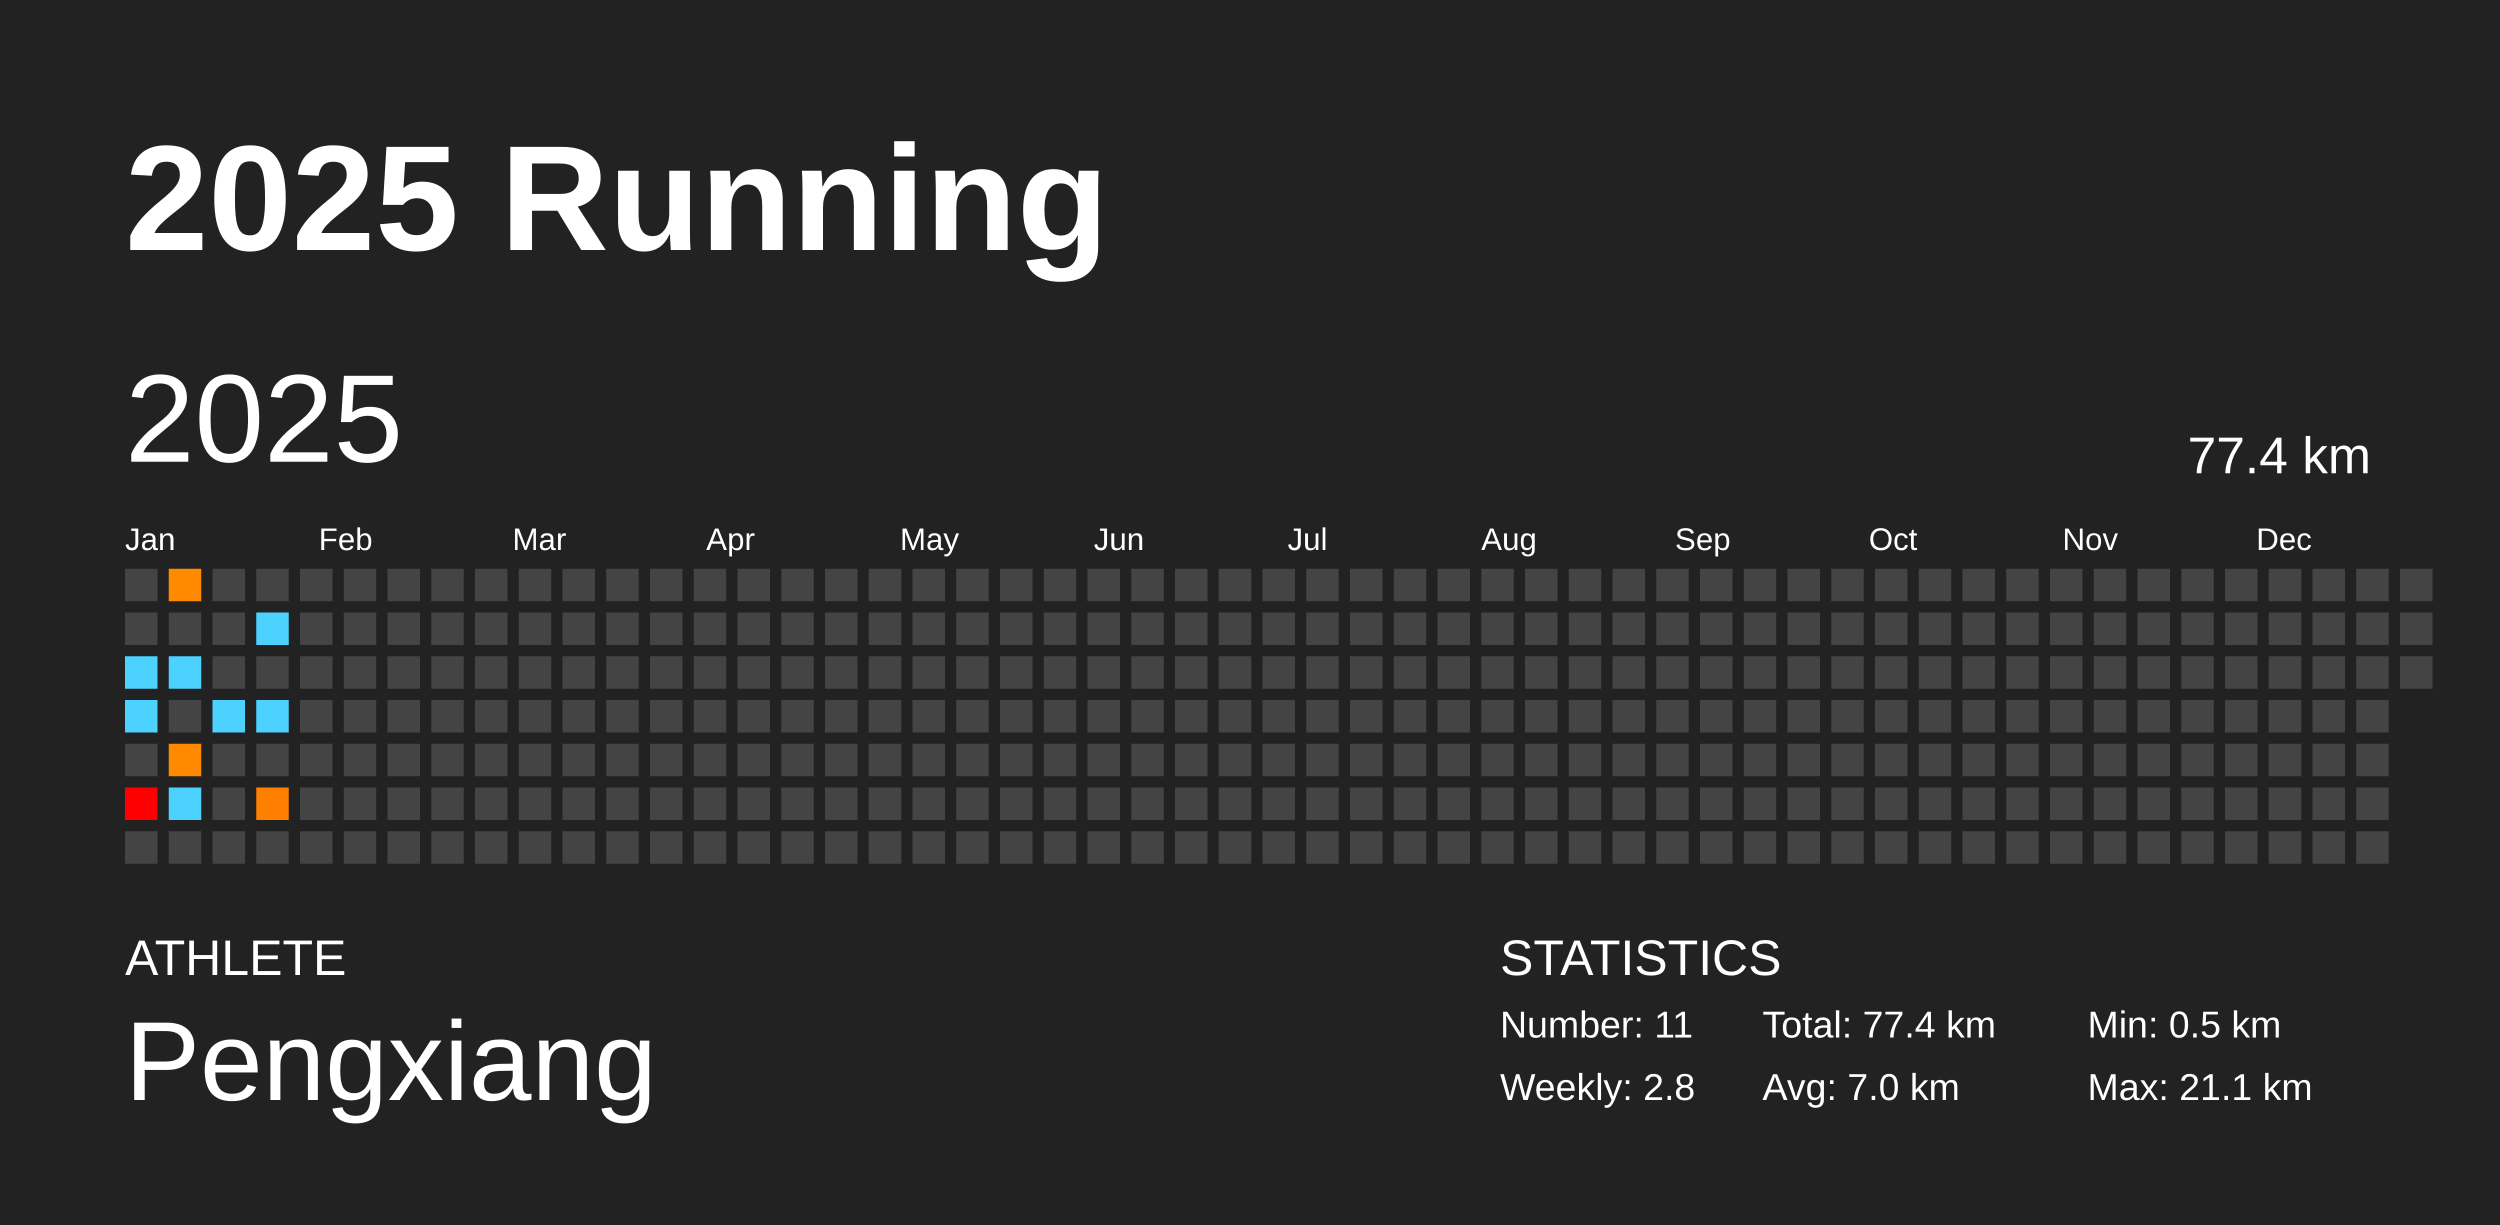
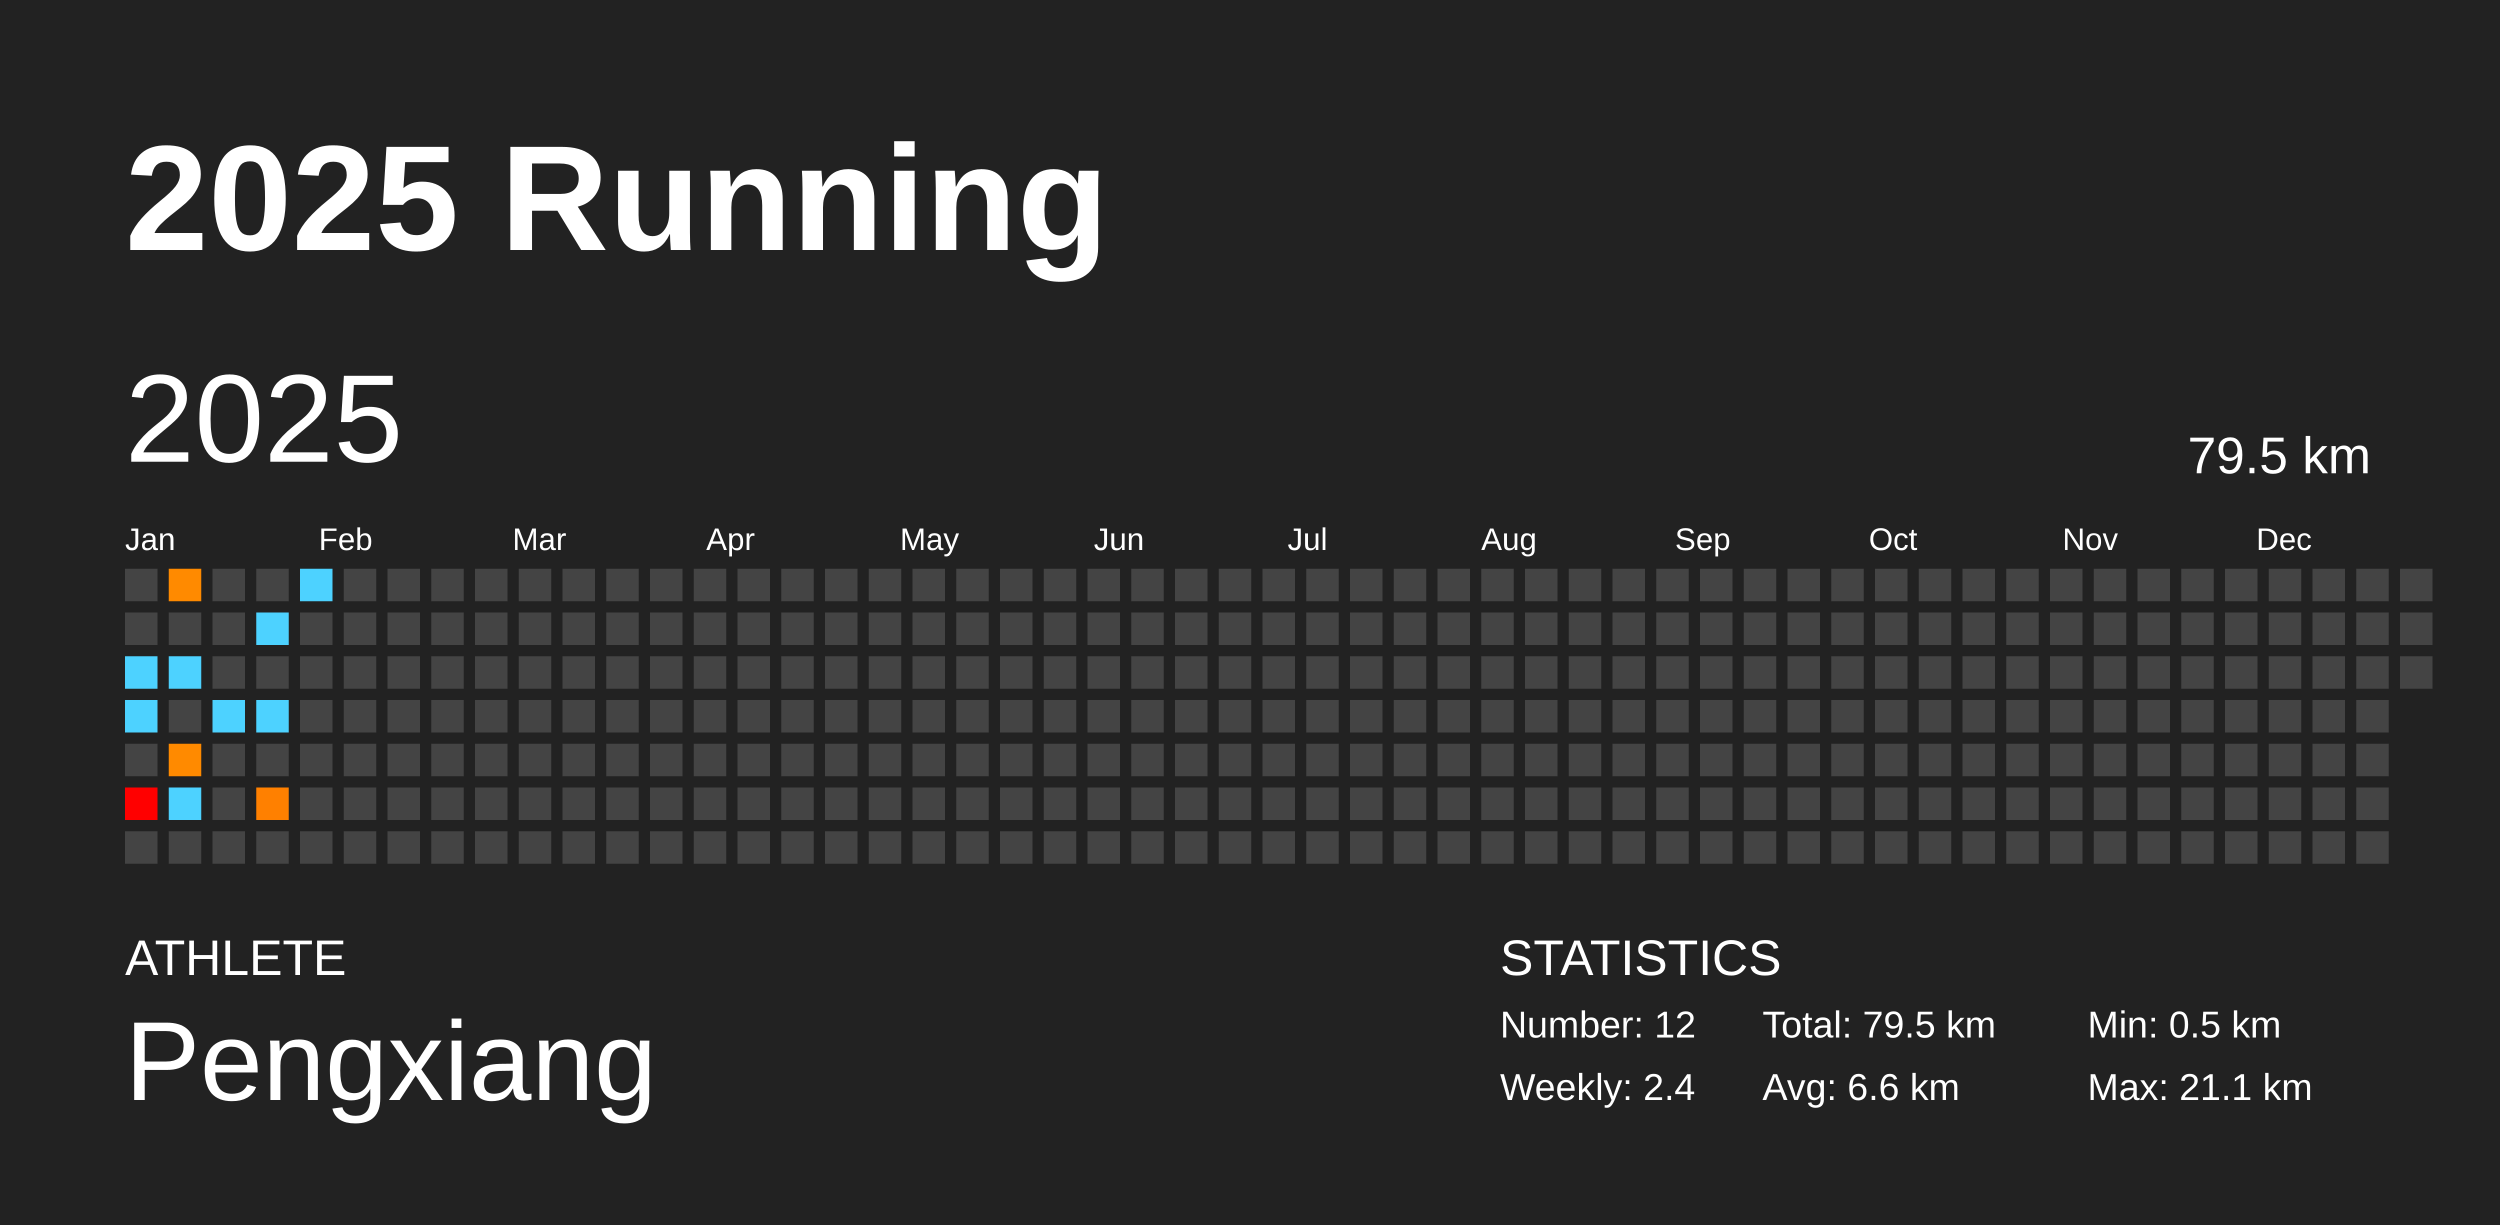
<svg xmlns="http://www.w3.org/2000/svg" baseProfile="full" height="98mm" version="1.1" viewBox="0,0,200,98" width="200mm">
  <defs />
  <rect fill="#222222" height="98" width="200" x="0" y="0" />
  <text fill="#FFFFFF" style="font-size:12px; font-family:Arial; font-weight:bold;" x="10" y="20">2025 Running</text>
  <text fill="#FFFFFF" style="font-size:4px; font-family:Arial" x="10" y="78">ATHLETE</text>
  <text fill="#FFFFFF" style="font-size:9px; font-family:Arial" x="10" y="88">Pengxiang</text>
  <text fill="#FFFFFF" style="font-size:4px; font-family:Arial" x="120" y="78">STATISTICS</text>
-   <text fill="#FFFFFF" style="font-size:3px; font-family:Arial" x="120" y="83">Number: 11</text>
-   <text fill="#FFFFFF" style="font-size:3px; font-family:Arial" x="120" y="88">Weekly: 2.8</text>
-   <text fill="#FFFFFF" style="font-size:3px; font-family:Arial" x="141" y="83">Total: 77.4 km</text>
-   <text fill="#FFFFFF" style="font-size:3px; font-family:Arial" x="141" y="88">Avg: 7.0 km</text>
+   <text fill="#FFFFFF" style="font-size:3px; font-family:Arial" x="120" y="83">Number: 12</text>
+   <text fill="#FFFFFF" style="font-size:3px; font-family:Arial" x="120" y="88">Weekly: 2.4</text>
+   <text fill="#FFFFFF" style="font-size:3px; font-family:Arial" x="141" y="83">Total: 79.5 km</text>
+   <text fill="#FFFFFF" style="font-size:3px; font-family:Arial" x="141" y="88">Avg: 6.6 km</text>
  <text fill="#FFFFFF" style="font-size:3px; font-family:Arial" x="167" y="83">Min: 0.5 km</text>
  <text fill="#FFFFFF" style="font-size:3px; font-family:Arial" x="167" y="88">Max: 21.1 km</text>
  <text dominant-baseline="hanging" fill="#FFFFFF" style="font-size:10.0px; font-family:Arial;" x="10" y="30">2025</text>
-   <text dominant-baseline="hanging" fill="#FFFFFF" style="font-size:4.125px; font-family:Arial;" x="175" y="35">77.4 km</text>
+   <text dominant-baseline="hanging" fill="#FFFFFF" style="font-size:4.125px; font-family:Arial;" x="175" y="35">79.5 km</text>
  <text fill="#FFFFFF" style="font-size:2.5px; font-family:Arial" x="10.0" y="44">Jan</text>
  <text fill="#FFFFFF" style="font-size:2.5px; font-family:Arial" x="25.5" y="44">Feb</text>
  <text fill="#FFFFFF" style="font-size:2.5px; font-family:Arial" x="41.0" y="44">Mar</text>
  <text fill="#FFFFFF" style="font-size:2.5px; font-family:Arial" x="56.5" y="44">Apr</text>
  <text fill="#FFFFFF" style="font-size:2.5px; font-family:Arial" x="72.0" y="44">May</text>
  <text fill="#FFFFFF" style="font-size:2.5px; font-family:Arial" x="87.5" y="44">Jun</text>
  <text fill="#FFFFFF" style="font-size:2.5px; font-family:Arial" x="103.0" y="44">Jul</text>
  <text fill="#FFFFFF" style="font-size:2.5px; font-family:Arial" x="118.5" y="44">Aug</text>
  <text fill="#FFFFFF" style="font-size:2.5px; font-family:Arial" x="134.0" y="44">Sep</text>
  <text fill="#FFFFFF" style="font-size:2.5px; font-family:Arial" x="149.5" y="44">Oct</text>
  <text fill="#FFFFFF" style="font-size:2.5px; font-family:Arial" x="165.0" y="44">Nov</text>
  <text fill="#FFFFFF" style="font-size:2.5px; font-family:Arial" x="180.5" y="44">Dec</text>
  <rect fill="#444444" height="2.6" width="2.6" x="10.0" y="45.5" />
  <rect fill="#444444" height="2.6" width="2.6" x="10.0" y="49.0" />
  <rect fill="#4dd2ff" height="2.6" width="2.6" x="10.0" y="52.5" />
  <rect fill="#4dd2ff" height="2.6" width="2.6" x="10.0" y="56.0" />
  <rect fill="#444444" height="2.6" width="2.6" x="10.0" y="59.5" />
  <rect fill="red" height="2.6" width="2.6" x="10.0" y="63.0" />
  <rect fill="#444444" height="2.6" width="2.6" x="10.0" y="66.5" />
  <rect fill="#ff8a00" height="2.6" width="2.6" x="13.5" y="45.5" />
  <rect fill="#444444" height="2.6" width="2.6" x="13.5" y="49.0" />
  <rect fill="#4dd2ff" height="2.6" width="2.6" x="13.5" y="52.5" />
  <rect fill="#444444" height="2.6" width="2.6" x="13.5" y="56.0" />
  <rect fill="#ff8a00" height="2.6" width="2.6" x="13.5" y="59.5" />
  <rect fill="#4dd2ff" height="2.6" width="2.6" x="13.5" y="63.0" />
  <rect fill="#444444" height="2.6" width="2.6" x="13.5" y="66.5" />
  <rect fill="#444444" height="2.6" width="2.6" x="17.0" y="45.5" />
  <rect fill="#444444" height="2.6" width="2.6" x="17.0" y="49.0" />
  <rect fill="#444444" height="2.6" width="2.6" x="17.0" y="52.5" />
  <rect fill="#4dd2ff" height="2.6" width="2.6" x="17.0" y="56.0" />
  <rect fill="#444444" height="2.6" width="2.6" x="17.0" y="59.5" />
  <rect fill="#444444" height="2.6" width="2.6" x="17.0" y="63.0" />
  <rect fill="#444444" height="2.6" width="2.6" x="17.0" y="66.5" />
  <rect fill="#444444" height="2.6" width="2.6" x="20.5" y="45.5" />
  <rect fill="#4dd2ff" height="2.6" width="2.6" x="20.5" y="49.0" />
  <rect fill="#444444" height="2.6" width="2.6" x="20.5" y="52.5" />
  <rect fill="#4dd2ff" height="2.6" width="2.6" x="20.5" y="56.0" />
  <rect fill="#444444" height="2.6" width="2.6" x="20.5" y="59.5" />
  <rect fill="#ff8000" height="2.6" width="2.6" x="20.5" y="63.0" />
  <rect fill="#444444" height="2.6" width="2.6" x="20.5" y="66.5" />
-   <rect fill="#444444" height="2.6" width="2.6" x="24.0" y="45.5" />
+   <rect fill="#4dd2ff" height="2.6" width="2.6" x="24.0" y="45.5" />
  <rect fill="#444444" height="2.6" width="2.6" x="24.0" y="49.0" />
  <rect fill="#444444" height="2.6" width="2.6" x="24.0" y="52.5" />
  <rect fill="#444444" height="2.6" width="2.6" x="24.0" y="56.0" />
  <rect fill="#444444" height="2.6" width="2.6" x="24.0" y="59.5" />
  <rect fill="#444444" height="2.6" width="2.6" x="24.0" y="63.0" />
  <rect fill="#444444" height="2.6" width="2.6" x="24.0" y="66.5" />
  <rect fill="#444444" height="2.6" width="2.6" x="27.5" y="45.5" />
  <rect fill="#444444" height="2.6" width="2.6" x="27.5" y="49.0" />
  <rect fill="#444444" height="2.6" width="2.6" x="27.5" y="52.5" />
  <rect fill="#444444" height="2.6" width="2.6" x="27.5" y="56.0" />
  <rect fill="#444444" height="2.6" width="2.6" x="27.5" y="59.5" />
  <rect fill="#444444" height="2.6" width="2.6" x="27.5" y="63.0" />
  <rect fill="#444444" height="2.6" width="2.6" x="27.5" y="66.5" />
  <rect fill="#444444" height="2.6" width="2.6" x="31.0" y="45.5" />
  <rect fill="#444444" height="2.6" width="2.6" x="31.0" y="49.0" />
  <rect fill="#444444" height="2.6" width="2.6" x="31.0" y="52.5" />
  <rect fill="#444444" height="2.6" width="2.6" x="31.0" y="56.0" />
  <rect fill="#444444" height="2.6" width="2.6" x="31.0" y="59.5" />
  <rect fill="#444444" height="2.6" width="2.6" x="31.0" y="63.0" />
  <rect fill="#444444" height="2.6" width="2.6" x="31.0" y="66.5" />
  <rect fill="#444444" height="2.6" width="2.6" x="34.5" y="45.5" />
  <rect fill="#444444" height="2.6" width="2.6" x="34.5" y="49.0" />
  <rect fill="#444444" height="2.6" width="2.6" x="34.5" y="52.5" />
  <rect fill="#444444" height="2.6" width="2.6" x="34.5" y="56.0" />
  <rect fill="#444444" height="2.6" width="2.6" x="34.5" y="59.5" />
  <rect fill="#444444" height="2.6" width="2.6" x="34.5" y="63.0" />
  <rect fill="#444444" height="2.6" width="2.6" x="34.5" y="66.5" />
  <rect fill="#444444" height="2.6" width="2.6" x="38.0" y="45.5" />
  <rect fill="#444444" height="2.6" width="2.6" x="38.0" y="49.0" />
  <rect fill="#444444" height="2.6" width="2.6" x="38.0" y="52.5" />
  <rect fill="#444444" height="2.6" width="2.6" x="38.0" y="56.0" />
  <rect fill="#444444" height="2.6" width="2.6" x="38.0" y="59.5" />
  <rect fill="#444444" height="2.6" width="2.6" x="38.0" y="63.0" />
  <rect fill="#444444" height="2.6" width="2.6" x="38.0" y="66.5" />
  <rect fill="#444444" height="2.6" width="2.6" x="41.5" y="45.5" />
  <rect fill="#444444" height="2.6" width="2.6" x="41.5" y="49.0" />
  <rect fill="#444444" height="2.6" width="2.6" x="41.5" y="52.5" />
  <rect fill="#444444" height="2.6" width="2.6" x="41.5" y="56.0" />
  <rect fill="#444444" height="2.6" width="2.6" x="41.5" y="59.5" />
  <rect fill="#444444" height="2.6" width="2.6" x="41.5" y="63.0" />
  <rect fill="#444444" height="2.6" width="2.6" x="41.5" y="66.5" />
  <rect fill="#444444" height="2.6" width="2.6" x="45.0" y="45.5" />
  <rect fill="#444444" height="2.6" width="2.6" x="45.0" y="49.0" />
  <rect fill="#444444" height="2.6" width="2.6" x="45.0" y="52.5" />
  <rect fill="#444444" height="2.6" width="2.6" x="45.0" y="56.0" />
  <rect fill="#444444" height="2.6" width="2.6" x="45.0" y="59.5" />
  <rect fill="#444444" height="2.6" width="2.6" x="45.0" y="63.0" />
  <rect fill="#444444" height="2.6" width="2.6" x="45.0" y="66.5" />
  <rect fill="#444444" height="2.6" width="2.6" x="48.5" y="45.5" />
  <rect fill="#444444" height="2.6" width="2.6" x="48.5" y="49.0" />
  <rect fill="#444444" height="2.6" width="2.6" x="48.5" y="52.5" />
  <rect fill="#444444" height="2.6" width="2.6" x="48.5" y="56.0" />
  <rect fill="#444444" height="2.6" width="2.6" x="48.5" y="59.5" />
  <rect fill="#444444" height="2.6" width="2.6" x="48.5" y="63.0" />
  <rect fill="#444444" height="2.6" width="2.6" x="48.5" y="66.5" />
  <rect fill="#444444" height="2.6" width="2.6" x="52.0" y="45.5" />
  <rect fill="#444444" height="2.6" width="2.6" x="52.0" y="49.0" />
  <rect fill="#444444" height="2.6" width="2.6" x="52.0" y="52.5" />
  <rect fill="#444444" height="2.6" width="2.6" x="52.0" y="56.0" />
  <rect fill="#444444" height="2.6" width="2.6" x="52.0" y="59.5" />
  <rect fill="#444444" height="2.6" width="2.6" x="52.0" y="63.0" />
  <rect fill="#444444" height="2.6" width="2.6" x="52.0" y="66.5" />
  <rect fill="#444444" height="2.6" width="2.6" x="55.5" y="45.5" />
  <rect fill="#444444" height="2.6" width="2.6" x="55.5" y="49.0" />
  <rect fill="#444444" height="2.6" width="2.6" x="55.5" y="52.5" />
  <rect fill="#444444" height="2.6" width="2.6" x="55.5" y="56.0" />
  <rect fill="#444444" height="2.6" width="2.6" x="55.5" y="59.5" />
  <rect fill="#444444" height="2.6" width="2.6" x="55.5" y="63.0" />
  <rect fill="#444444" height="2.6" width="2.6" x="55.5" y="66.5" />
  <rect fill="#444444" height="2.6" width="2.6" x="59.0" y="45.5" />
  <rect fill="#444444" height="2.6" width="2.6" x="59.0" y="49.0" />
  <rect fill="#444444" height="2.6" width="2.6" x="59.0" y="52.5" />
  <rect fill="#444444" height="2.6" width="2.6" x="59.0" y="56.0" />
  <rect fill="#444444" height="2.6" width="2.6" x="59.0" y="59.5" />
  <rect fill="#444444" height="2.6" width="2.6" x="59.0" y="63.0" />
  <rect fill="#444444" height="2.6" width="2.6" x="59.0" y="66.5" />
  <rect fill="#444444" height="2.6" width="2.6" x="62.5" y="45.5" />
  <rect fill="#444444" height="2.6" width="2.6" x="62.5" y="49.0" />
  <rect fill="#444444" height="2.6" width="2.6" x="62.5" y="52.5" />
  <rect fill="#444444" height="2.6" width="2.6" x="62.5" y="56.0" />
  <rect fill="#444444" height="2.6" width="2.6" x="62.5" y="59.5" />
  <rect fill="#444444" height="2.6" width="2.6" x="62.5" y="63.0" />
  <rect fill="#444444" height="2.6" width="2.6" x="62.5" y="66.5" />
  <rect fill="#444444" height="2.6" width="2.6" x="66.0" y="45.5" />
  <rect fill="#444444" height="2.6" width="2.6" x="66.0" y="49.0" />
  <rect fill="#444444" height="2.6" width="2.6" x="66.0" y="52.5" />
  <rect fill="#444444" height="2.6" width="2.6" x="66.0" y="56.0" />
  <rect fill="#444444" height="2.6" width="2.6" x="66.0" y="59.5" />
  <rect fill="#444444" height="2.6" width="2.6" x="66.0" y="63.0" />
  <rect fill="#444444" height="2.6" width="2.6" x="66.0" y="66.5" />
  <rect fill="#444444" height="2.6" width="2.6" x="69.5" y="45.5" />
  <rect fill="#444444" height="2.6" width="2.6" x="69.5" y="49.0" />
  <rect fill="#444444" height="2.6" width="2.6" x="69.5" y="52.5" />
  <rect fill="#444444" height="2.6" width="2.6" x="69.5" y="56.0" />
  <rect fill="#444444" height="2.6" width="2.6" x="69.5" y="59.5" />
  <rect fill="#444444" height="2.6" width="2.6" x="69.5" y="63.0" />
  <rect fill="#444444" height="2.6" width="2.6" x="69.5" y="66.5" />
  <rect fill="#444444" height="2.6" width="2.6" x="73.0" y="45.5" />
  <rect fill="#444444" height="2.6" width="2.6" x="73.0" y="49.0" />
  <rect fill="#444444" height="2.6" width="2.6" x="73.0" y="52.5" />
  <rect fill="#444444" height="2.6" width="2.6" x="73.0" y="56.0" />
  <rect fill="#444444" height="2.6" width="2.6" x="73.0" y="59.5" />
  <rect fill="#444444" height="2.6" width="2.6" x="73.0" y="63.0" />
  <rect fill="#444444" height="2.6" width="2.6" x="73.0" y="66.5" />
  <rect fill="#444444" height="2.6" width="2.6" x="76.5" y="45.5" />
  <rect fill="#444444" height="2.6" width="2.6" x="76.5" y="49.0" />
  <rect fill="#444444" height="2.6" width="2.6" x="76.5" y="52.5" />
  <rect fill="#444444" height="2.6" width="2.6" x="76.5" y="56.0" />
  <rect fill="#444444" height="2.6" width="2.6" x="76.5" y="59.5" />
  <rect fill="#444444" height="2.6" width="2.6" x="76.5" y="63.0" />
  <rect fill="#444444" height="2.6" width="2.6" x="76.5" y="66.5" />
  <rect fill="#444444" height="2.6" width="2.6" x="80.0" y="45.5" />
  <rect fill="#444444" height="2.6" width="2.6" x="80.0" y="49.0" />
  <rect fill="#444444" height="2.6" width="2.6" x="80.0" y="52.5" />
  <rect fill="#444444" height="2.6" width="2.6" x="80.0" y="56.0" />
  <rect fill="#444444" height="2.6" width="2.6" x="80.0" y="59.5" />
  <rect fill="#444444" height="2.6" width="2.6" x="80.0" y="63.0" />
  <rect fill="#444444" height="2.6" width="2.6" x="80.0" y="66.5" />
  <rect fill="#444444" height="2.6" width="2.6" x="83.5" y="45.5" />
  <rect fill="#444444" height="2.6" width="2.6" x="83.5" y="49.0" />
  <rect fill="#444444" height="2.6" width="2.6" x="83.5" y="52.5" />
  <rect fill="#444444" height="2.6" width="2.6" x="83.5" y="56.0" />
  <rect fill="#444444" height="2.6" width="2.6" x="83.5" y="59.5" />
  <rect fill="#444444" height="2.6" width="2.6" x="83.5" y="63.0" />
  <rect fill="#444444" height="2.6" width="2.6" x="83.5" y="66.5" />
  <rect fill="#444444" height="2.6" width="2.6" x="87.0" y="45.5" />
  <rect fill="#444444" height="2.6" width="2.6" x="87.0" y="49.0" />
  <rect fill="#444444" height="2.6" width="2.6" x="87.0" y="52.5" />
  <rect fill="#444444" height="2.6" width="2.6" x="87.0" y="56.0" />
  <rect fill="#444444" height="2.6" width="2.6" x="87.0" y="59.5" />
  <rect fill="#444444" height="2.6" width="2.6" x="87.0" y="63.0" />
  <rect fill="#444444" height="2.6" width="2.6" x="87.0" y="66.5" />
  <rect fill="#444444" height="2.6" width="2.6" x="90.5" y="45.5" />
  <rect fill="#444444" height="2.6" width="2.6" x="90.5" y="49.0" />
  <rect fill="#444444" height="2.6" width="2.6" x="90.5" y="52.5" />
  <rect fill="#444444" height="2.6" width="2.6" x="90.5" y="56.0" />
  <rect fill="#444444" height="2.6" width="2.6" x="90.5" y="59.5" />
  <rect fill="#444444" height="2.6" width="2.6" x="90.5" y="63.0" />
  <rect fill="#444444" height="2.6" width="2.6" x="90.5" y="66.5" />
  <rect fill="#444444" height="2.6" width="2.6" x="94.0" y="45.5" />
  <rect fill="#444444" height="2.6" width="2.6" x="94.0" y="49.0" />
  <rect fill="#444444" height="2.6" width="2.6" x="94.0" y="52.5" />
  <rect fill="#444444" height="2.6" width="2.6" x="94.0" y="56.0" />
  <rect fill="#444444" height="2.6" width="2.6" x="94.0" y="59.5" />
  <rect fill="#444444" height="2.6" width="2.6" x="94.0" y="63.0" />
  <rect fill="#444444" height="2.6" width="2.6" x="94.0" y="66.5" />
  <rect fill="#444444" height="2.6" width="2.6" x="97.5" y="45.5" />
  <rect fill="#444444" height="2.6" width="2.6" x="97.5" y="49.0" />
  <rect fill="#444444" height="2.6" width="2.6" x="97.5" y="52.5" />
  <rect fill="#444444" height="2.6" width="2.6" x="97.5" y="56.0" />
  <rect fill="#444444" height="2.6" width="2.6" x="97.5" y="59.5" />
  <rect fill="#444444" height="2.6" width="2.6" x="97.5" y="63.0" />
  <rect fill="#444444" height="2.6" width="2.6" x="97.5" y="66.5" />
  <rect fill="#444444" height="2.6" width="2.6" x="101.0" y="45.5" />
  <rect fill="#444444" height="2.6" width="2.6" x="101.0" y="49.0" />
  <rect fill="#444444" height="2.6" width="2.6" x="101.0" y="52.5" />
  <rect fill="#444444" height="2.6" width="2.6" x="101.0" y="56.0" />
  <rect fill="#444444" height="2.6" width="2.6" x="101.0" y="59.5" />
  <rect fill="#444444" height="2.6" width="2.6" x="101.0" y="63.0" />
  <rect fill="#444444" height="2.6" width="2.6" x="101.0" y="66.5" />
  <rect fill="#444444" height="2.6" width="2.6" x="104.5" y="45.5" />
  <rect fill="#444444" height="2.6" width="2.6" x="104.5" y="49.0" />
  <rect fill="#444444" height="2.6" width="2.6" x="104.5" y="52.5" />
  <rect fill="#444444" height="2.6" width="2.6" x="104.5" y="56.0" />
  <rect fill="#444444" height="2.6" width="2.6" x="104.5" y="59.5" />
  <rect fill="#444444" height="2.6" width="2.6" x="104.5" y="63.0" />
  <rect fill="#444444" height="2.6" width="2.6" x="104.5" y="66.5" />
  <rect fill="#444444" height="2.6" width="2.6" x="108.0" y="45.5" />
  <rect fill="#444444" height="2.6" width="2.6" x="108.0" y="49.0" />
  <rect fill="#444444" height="2.6" width="2.6" x="108.0" y="52.5" />
  <rect fill="#444444" height="2.6" width="2.6" x="108.0" y="56.0" />
  <rect fill="#444444" height="2.6" width="2.6" x="108.0" y="59.5" />
  <rect fill="#444444" height="2.6" width="2.6" x="108.0" y="63.0" />
  <rect fill="#444444" height="2.6" width="2.6" x="108.0" y="66.5" />
  <rect fill="#444444" height="2.6" width="2.6" x="111.5" y="45.5" />
  <rect fill="#444444" height="2.6" width="2.6" x="111.5" y="49.0" />
  <rect fill="#444444" height="2.6" width="2.6" x="111.5" y="52.5" />
  <rect fill="#444444" height="2.6" width="2.6" x="111.5" y="56.0" />
  <rect fill="#444444" height="2.6" width="2.6" x="111.5" y="59.5" />
  <rect fill="#444444" height="2.6" width="2.6" x="111.5" y="63.0" />
  <rect fill="#444444" height="2.6" width="2.6" x="111.5" y="66.5" />
  <rect fill="#444444" height="2.6" width="2.6" x="115.0" y="45.5" />
  <rect fill="#444444" height="2.6" width="2.6" x="115.0" y="49.0" />
  <rect fill="#444444" height="2.6" width="2.6" x="115.0" y="52.5" />
  <rect fill="#444444" height="2.6" width="2.6" x="115.0" y="56.0" />
  <rect fill="#444444" height="2.6" width="2.6" x="115.0" y="59.5" />
  <rect fill="#444444" height="2.6" width="2.6" x="115.0" y="63.0" />
  <rect fill="#444444" height="2.6" width="2.6" x="115.0" y="66.5" />
  <rect fill="#444444" height="2.6" width="2.6" x="118.5" y="45.5" />
  <rect fill="#444444" height="2.6" width="2.6" x="118.5" y="49.0" />
  <rect fill="#444444" height="2.6" width="2.6" x="118.5" y="52.5" />
  <rect fill="#444444" height="2.6" width="2.6" x="118.5" y="56.0" />
  <rect fill="#444444" height="2.6" width="2.6" x="118.5" y="59.5" />
  <rect fill="#444444" height="2.6" width="2.6" x="118.5" y="63.0" />
  <rect fill="#444444" height="2.6" width="2.6" x="118.5" y="66.5" />
  <rect fill="#444444" height="2.6" width="2.6" x="122.0" y="45.5" />
  <rect fill="#444444" height="2.6" width="2.6" x="122.0" y="49.0" />
  <rect fill="#444444" height="2.6" width="2.6" x="122.0" y="52.5" />
  <rect fill="#444444" height="2.6" width="2.6" x="122.0" y="56.0" />
  <rect fill="#444444" height="2.6" width="2.6" x="122.0" y="59.5" />
  <rect fill="#444444" height="2.6" width="2.6" x="122.0" y="63.0" />
  <rect fill="#444444" height="2.6" width="2.6" x="122.0" y="66.5" />
  <rect fill="#444444" height="2.6" width="2.6" x="125.5" y="45.5" />
  <rect fill="#444444" height="2.6" width="2.6" x="125.5" y="49.0" />
  <rect fill="#444444" height="2.6" width="2.6" x="125.5" y="52.5" />
  <rect fill="#444444" height="2.6" width="2.6" x="125.5" y="56.0" />
  <rect fill="#444444" height="2.6" width="2.6" x="125.5" y="59.5" />
  <rect fill="#444444" height="2.6" width="2.6" x="125.5" y="63.0" />
  <rect fill="#444444" height="2.6" width="2.6" x="125.5" y="66.5" />
  <rect fill="#444444" height="2.6" width="2.6" x="129.0" y="45.5" />
  <rect fill="#444444" height="2.6" width="2.6" x="129.0" y="49.0" />
  <rect fill="#444444" height="2.6" width="2.6" x="129.0" y="52.5" />
  <rect fill="#444444" height="2.6" width="2.6" x="129.0" y="56.0" />
  <rect fill="#444444" height="2.6" width="2.6" x="129.0" y="59.5" />
  <rect fill="#444444" height="2.6" width="2.6" x="129.0" y="63.0" />
  <rect fill="#444444" height="2.6" width="2.6" x="129.0" y="66.5" />
  <rect fill="#444444" height="2.6" width="2.6" x="132.5" y="45.5" />
  <rect fill="#444444" height="2.6" width="2.6" x="132.5" y="49.0" />
  <rect fill="#444444" height="2.6" width="2.6" x="132.5" y="52.5" />
  <rect fill="#444444" height="2.6" width="2.6" x="132.5" y="56.0" />
  <rect fill="#444444" height="2.6" width="2.6" x="132.5" y="59.5" />
  <rect fill="#444444" height="2.6" width="2.6" x="132.5" y="63.0" />
  <rect fill="#444444" height="2.6" width="2.6" x="132.5" y="66.5" />
  <rect fill="#444444" height="2.6" width="2.6" x="136.0" y="45.5" />
  <rect fill="#444444" height="2.6" width="2.6" x="136.0" y="49.0" />
  <rect fill="#444444" height="2.6" width="2.6" x="136.0" y="52.5" />
  <rect fill="#444444" height="2.6" width="2.6" x="136.0" y="56.0" />
  <rect fill="#444444" height="2.6" width="2.6" x="136.0" y="59.5" />
  <rect fill="#444444" height="2.6" width="2.6" x="136.0" y="63.0" />
  <rect fill="#444444" height="2.6" width="2.6" x="136.0" y="66.5" />
  <rect fill="#444444" height="2.6" width="2.6" x="139.5" y="45.5" />
  <rect fill="#444444" height="2.6" width="2.6" x="139.5" y="49.0" />
  <rect fill="#444444" height="2.6" width="2.6" x="139.5" y="52.5" />
  <rect fill="#444444" height="2.6" width="2.6" x="139.5" y="56.0" />
  <rect fill="#444444" height="2.6" width="2.6" x="139.5" y="59.5" />
  <rect fill="#444444" height="2.6" width="2.6" x="139.5" y="63.0" />
  <rect fill="#444444" height="2.6" width="2.6" x="139.5" y="66.5" />
  <rect fill="#444444" height="2.6" width="2.6" x="143.0" y="45.5" />
  <rect fill="#444444" height="2.6" width="2.6" x="143.0" y="49.0" />
  <rect fill="#444444" height="2.6" width="2.6" x="143.0" y="52.5" />
  <rect fill="#444444" height="2.6" width="2.6" x="143.0" y="56.0" />
  <rect fill="#444444" height="2.6" width="2.6" x="143.0" y="59.5" />
  <rect fill="#444444" height="2.6" width="2.6" x="143.0" y="63.0" />
  <rect fill="#444444" height="2.6" width="2.6" x="143.0" y="66.5" />
  <rect fill="#444444" height="2.6" width="2.6" x="146.5" y="45.5" />
  <rect fill="#444444" height="2.6" width="2.6" x="146.5" y="49.0" />
  <rect fill="#444444" height="2.6" width="2.6" x="146.5" y="52.5" />
  <rect fill="#444444" height="2.6" width="2.6" x="146.5" y="56.0" />
  <rect fill="#444444" height="2.6" width="2.6" x="146.5" y="59.5" />
  <rect fill="#444444" height="2.6" width="2.6" x="146.5" y="63.0" />
  <rect fill="#444444" height="2.6" width="2.6" x="146.5" y="66.5" />
  <rect fill="#444444" height="2.6" width="2.6" x="150.0" y="45.5" />
  <rect fill="#444444" height="2.6" width="2.6" x="150.0" y="49.0" />
  <rect fill="#444444" height="2.6" width="2.6" x="150.0" y="52.5" />
  <rect fill="#444444" height="2.6" width="2.6" x="150.0" y="56.0" />
  <rect fill="#444444" height="2.6" width="2.6" x="150.0" y="59.5" />
  <rect fill="#444444" height="2.6" width="2.6" x="150.0" y="63.0" />
  <rect fill="#444444" height="2.6" width="2.6" x="150.0" y="66.5" />
  <rect fill="#444444" height="2.6" width="2.6" x="153.5" y="45.5" />
  <rect fill="#444444" height="2.6" width="2.6" x="153.5" y="49.0" />
  <rect fill="#444444" height="2.6" width="2.6" x="153.5" y="52.5" />
  <rect fill="#444444" height="2.6" width="2.6" x="153.5" y="56.0" />
  <rect fill="#444444" height="2.6" width="2.6" x="153.5" y="59.5" />
  <rect fill="#444444" height="2.6" width="2.6" x="153.5" y="63.0" />
  <rect fill="#444444" height="2.6" width="2.6" x="153.5" y="66.5" />
  <rect fill="#444444" height="2.6" width="2.6" x="157.0" y="45.5" />
  <rect fill="#444444" height="2.6" width="2.6" x="157.0" y="49.0" />
  <rect fill="#444444" height="2.6" width="2.6" x="157.0" y="52.5" />
  <rect fill="#444444" height="2.6" width="2.6" x="157.0" y="56.0" />
  <rect fill="#444444" height="2.6" width="2.6" x="157.0" y="59.5" />
  <rect fill="#444444" height="2.6" width="2.6" x="157.0" y="63.0" />
  <rect fill="#444444" height="2.6" width="2.6" x="157.0" y="66.5" />
  <rect fill="#444444" height="2.6" width="2.6" x="160.5" y="45.5" />
  <rect fill="#444444" height="2.6" width="2.6" x="160.5" y="49.0" />
  <rect fill="#444444" height="2.6" width="2.6" x="160.5" y="52.5" />
  <rect fill="#444444" height="2.6" width="2.6" x="160.5" y="56.0" />
  <rect fill="#444444" height="2.6" width="2.6" x="160.5" y="59.5" />
  <rect fill="#444444" height="2.6" width="2.6" x="160.5" y="63.0" />
  <rect fill="#444444" height="2.6" width="2.6" x="160.5" y="66.5" />
  <rect fill="#444444" height="2.6" width="2.6" x="164.0" y="45.5" />
  <rect fill="#444444" height="2.6" width="2.6" x="164.0" y="49.0" />
  <rect fill="#444444" height="2.6" width="2.6" x="164.0" y="52.5" />
  <rect fill="#444444" height="2.6" width="2.6" x="164.0" y="56.0" />
  <rect fill="#444444" height="2.6" width="2.6" x="164.0" y="59.5" />
  <rect fill="#444444" height="2.6" width="2.6" x="164.0" y="63.0" />
  <rect fill="#444444" height="2.6" width="2.6" x="164.0" y="66.5" />
  <rect fill="#444444" height="2.6" width="2.6" x="167.5" y="45.5" />
  <rect fill="#444444" height="2.6" width="2.6" x="167.5" y="49.0" />
  <rect fill="#444444" height="2.6" width="2.6" x="167.5" y="52.5" />
  <rect fill="#444444" height="2.6" width="2.6" x="167.5" y="56.0" />
  <rect fill="#444444" height="2.6" width="2.6" x="167.5" y="59.5" />
  <rect fill="#444444" height="2.6" width="2.6" x="167.5" y="63.0" />
  <rect fill="#444444" height="2.6" width="2.6" x="167.5" y="66.5" />
  <rect fill="#444444" height="2.6" width="2.6" x="171.0" y="45.5" />
  <rect fill="#444444" height="2.6" width="2.6" x="171.0" y="49.0" />
  <rect fill="#444444" height="2.6" width="2.6" x="171.0" y="52.5" />
  <rect fill="#444444" height="2.6" width="2.6" x="171.0" y="56.0" />
  <rect fill="#444444" height="2.6" width="2.6" x="171.0" y="59.5" />
  <rect fill="#444444" height="2.6" width="2.6" x="171.0" y="63.0" />
  <rect fill="#444444" height="2.6" width="2.6" x="171.0" y="66.5" />
  <rect fill="#444444" height="2.6" width="2.6" x="174.5" y="45.5" />
  <rect fill="#444444" height="2.6" width="2.6" x="174.5" y="49.0" />
  <rect fill="#444444" height="2.6" width="2.6" x="174.5" y="52.5" />
  <rect fill="#444444" height="2.6" width="2.6" x="174.5" y="56.0" />
  <rect fill="#444444" height="2.6" width="2.6" x="174.5" y="59.5" />
  <rect fill="#444444" height="2.6" width="2.6" x="174.5" y="63.0" />
  <rect fill="#444444" height="2.6" width="2.6" x="174.5" y="66.5" />
  <rect fill="#444444" height="2.6" width="2.6" x="178.0" y="45.5" />
  <rect fill="#444444" height="2.6" width="2.6" x="178.0" y="49.0" />
  <rect fill="#444444" height="2.6" width="2.6" x="178.0" y="52.5" />
  <rect fill="#444444" height="2.6" width="2.6" x="178.0" y="56.0" />
  <rect fill="#444444" height="2.6" width="2.6" x="178.0" y="59.5" />
  <rect fill="#444444" height="2.6" width="2.6" x="178.0" y="63.0" />
  <rect fill="#444444" height="2.6" width="2.6" x="178.0" y="66.5" />
  <rect fill="#444444" height="2.6" width="2.6" x="181.5" y="45.5" />
  <rect fill="#444444" height="2.6" width="2.6" x="181.5" y="49.0" />
  <rect fill="#444444" height="2.6" width="2.6" x="181.5" y="52.5" />
  <rect fill="#444444" height="2.6" width="2.6" x="181.5" y="56.0" />
  <rect fill="#444444" height="2.6" width="2.6" x="181.5" y="59.5" />
  <rect fill="#444444" height="2.6" width="2.6" x="181.5" y="63.0" />
  <rect fill="#444444" height="2.6" width="2.6" x="181.5" y="66.5" />
  <rect fill="#444444" height="2.6" width="2.6" x="185.0" y="45.5" />
  <rect fill="#444444" height="2.6" width="2.6" x="185.0" y="49.0" />
  <rect fill="#444444" height="2.6" width="2.6" x="185.0" y="52.5" />
  <rect fill="#444444" height="2.6" width="2.6" x="185.0" y="56.0" />
  <rect fill="#444444" height="2.6" width="2.6" x="185.0" y="59.5" />
  <rect fill="#444444" height="2.6" width="2.6" x="185.0" y="63.0" />
  <rect fill="#444444" height="2.6" width="2.6" x="185.0" y="66.5" />
  <rect fill="#444444" height="2.6" width="2.6" x="188.5" y="45.5" />
  <rect fill="#444444" height="2.6" width="2.6" x="188.5" y="49.0" />
  <rect fill="#444444" height="2.6" width="2.6" x="188.5" y="52.5" />
  <rect fill="#444444" height="2.6" width="2.6" x="188.5" y="56.0" />
  <rect fill="#444444" height="2.6" width="2.6" x="188.5" y="59.5" />
  <rect fill="#444444" height="2.6" width="2.6" x="188.5" y="63.0" />
  <rect fill="#444444" height="2.6" width="2.6" x="188.5" y="66.5" />
  <rect fill="#444444" height="2.6" width="2.6" x="192.0" y="45.5" />
  <rect fill="#444444" height="2.6" width="2.6" x="192.0" y="49.0" />
  <rect fill="#444444" height="2.6" width="2.6" x="192.0" y="52.5" />
</svg>
